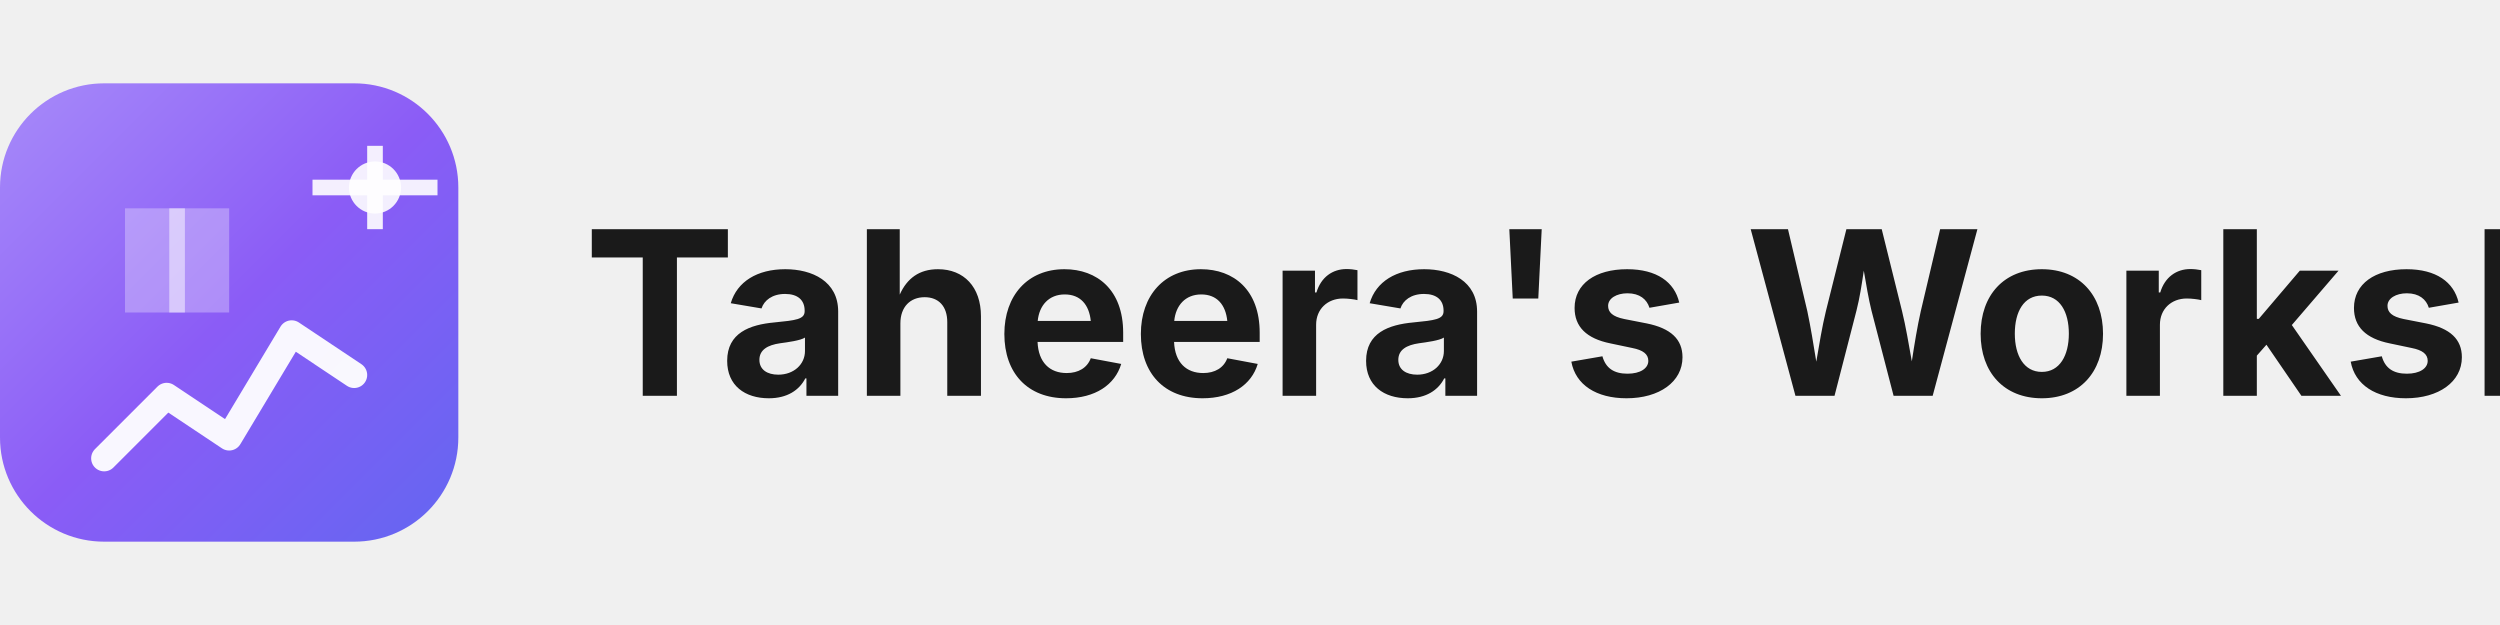
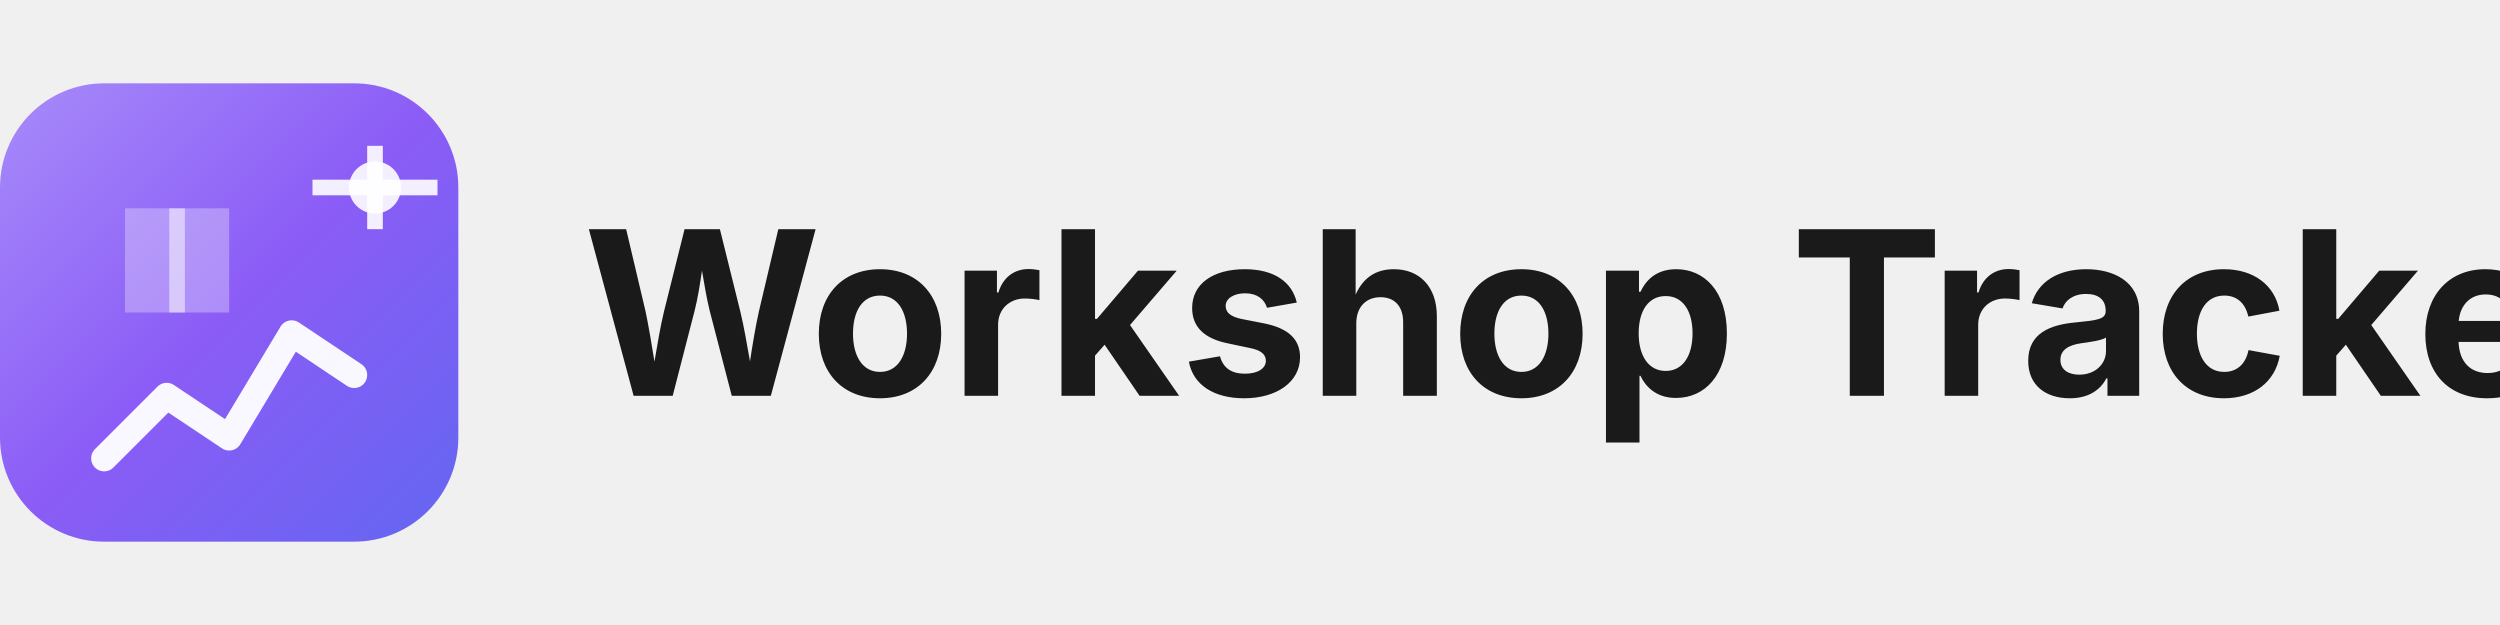
<svg xmlns="http://www.w3.org/2000/svg" width="240" height="60" viewBox="0 0 240 60" fill="none">
  <defs>
    <linearGradient id="logoGradientLight" x1="0%" y1="0%" x2="100%" y2="100%">
      <stop offset="0%" style="stop-color:#a78bfa;stop-opacity:1" />
      <stop offset="50%" style="stop-color:#8b5cf6;stop-opacity:1" />
      <stop offset="100%" style="stop-color:#6366f1;stop-opacity:1" />
    </linearGradient>
  </defs>
  <g transform="translate(0, 8)">
    <rect x="0" y="0" width="44" height="44" rx="10" fill="url(#logoGradientLight)" />
    <path d="M10 36 L16 30 L22 34 L28 24 L34 28" stroke="white" stroke-width="2.5" fill="none" stroke-linecap="round" stroke-linejoin="round" opacity="0.95" />
    <path d="M12 12 L22 12 L22 22 L12 22 Z" fill="white" opacity="0.3" />
    <line x1="17" y1="12" x2="17" y2="22" stroke="white" stroke-width="1.5" opacity="0.5" />
    <circle cx="36" cy="10" r="2.5" fill="white" opacity="0.9" />
    <path d="M36 6 L36 14 M30 10 L42 10" stroke="white" stroke-width="1.5" opacity="0.9" />
  </g>
  <text x="56" y="38" font-family="system-ui, -apple-system, sans-serif" font-size="22" font-weight="700" fill="#1a1a1a">
-     Taheera's Workshop Tracker
+     Workshop Tracker
  </text>
</svg>
